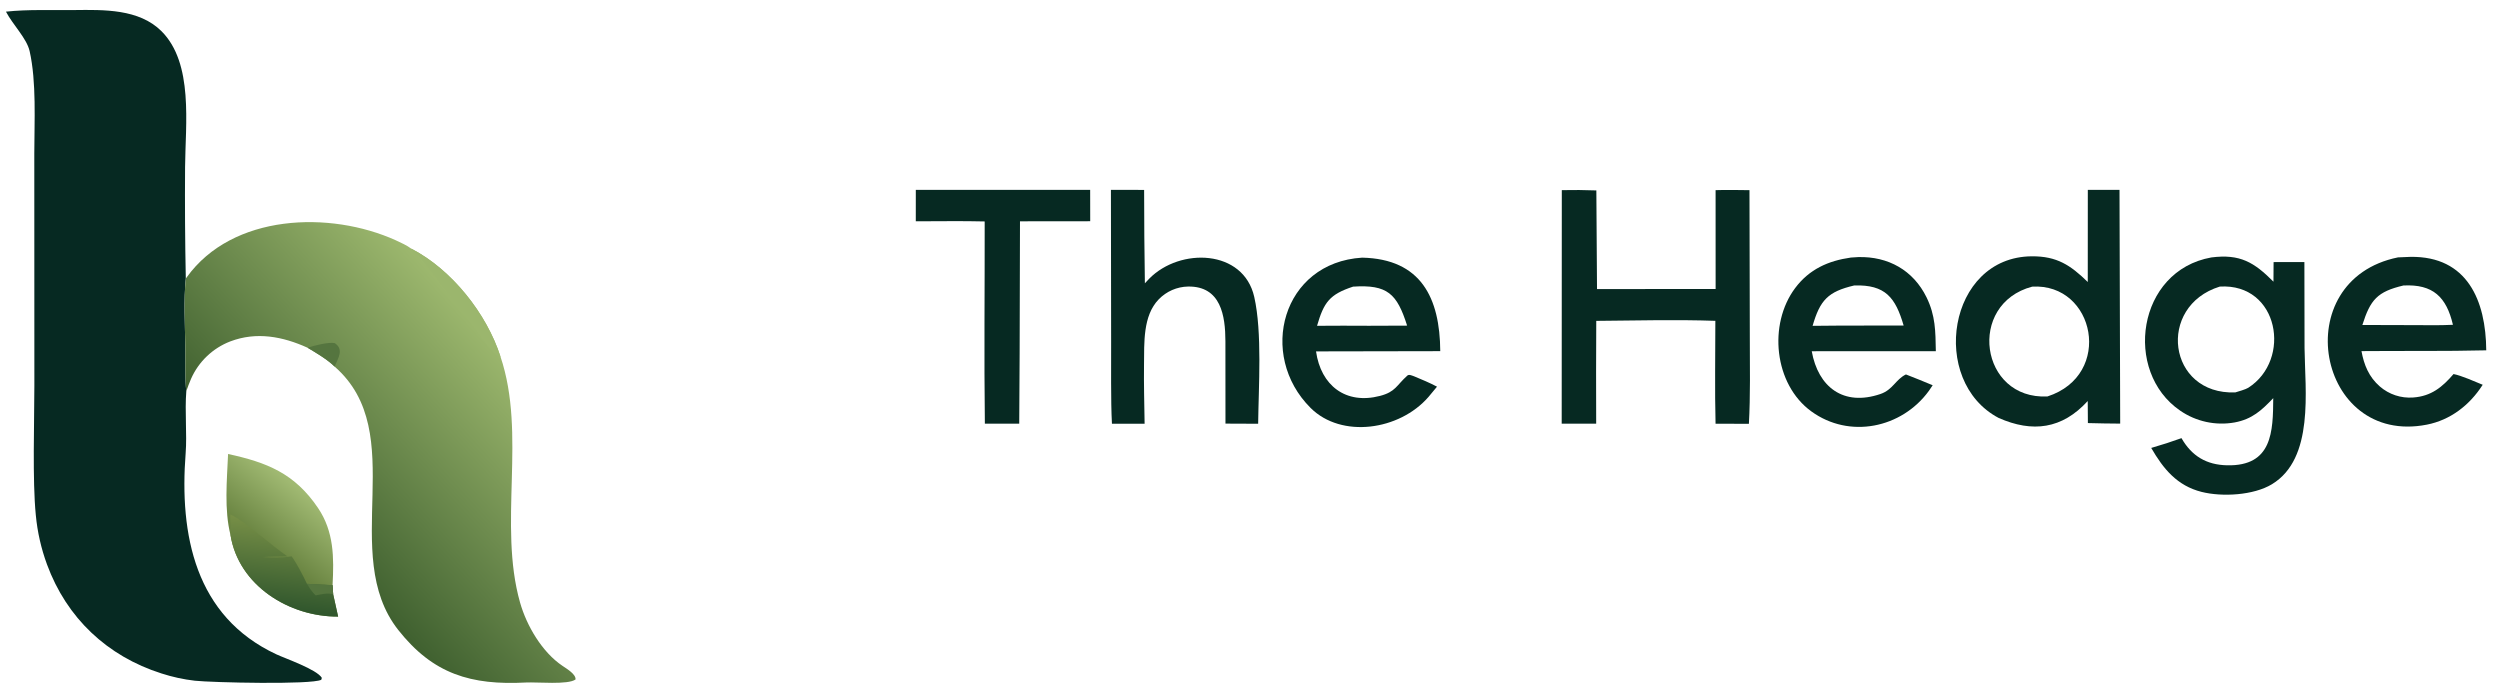
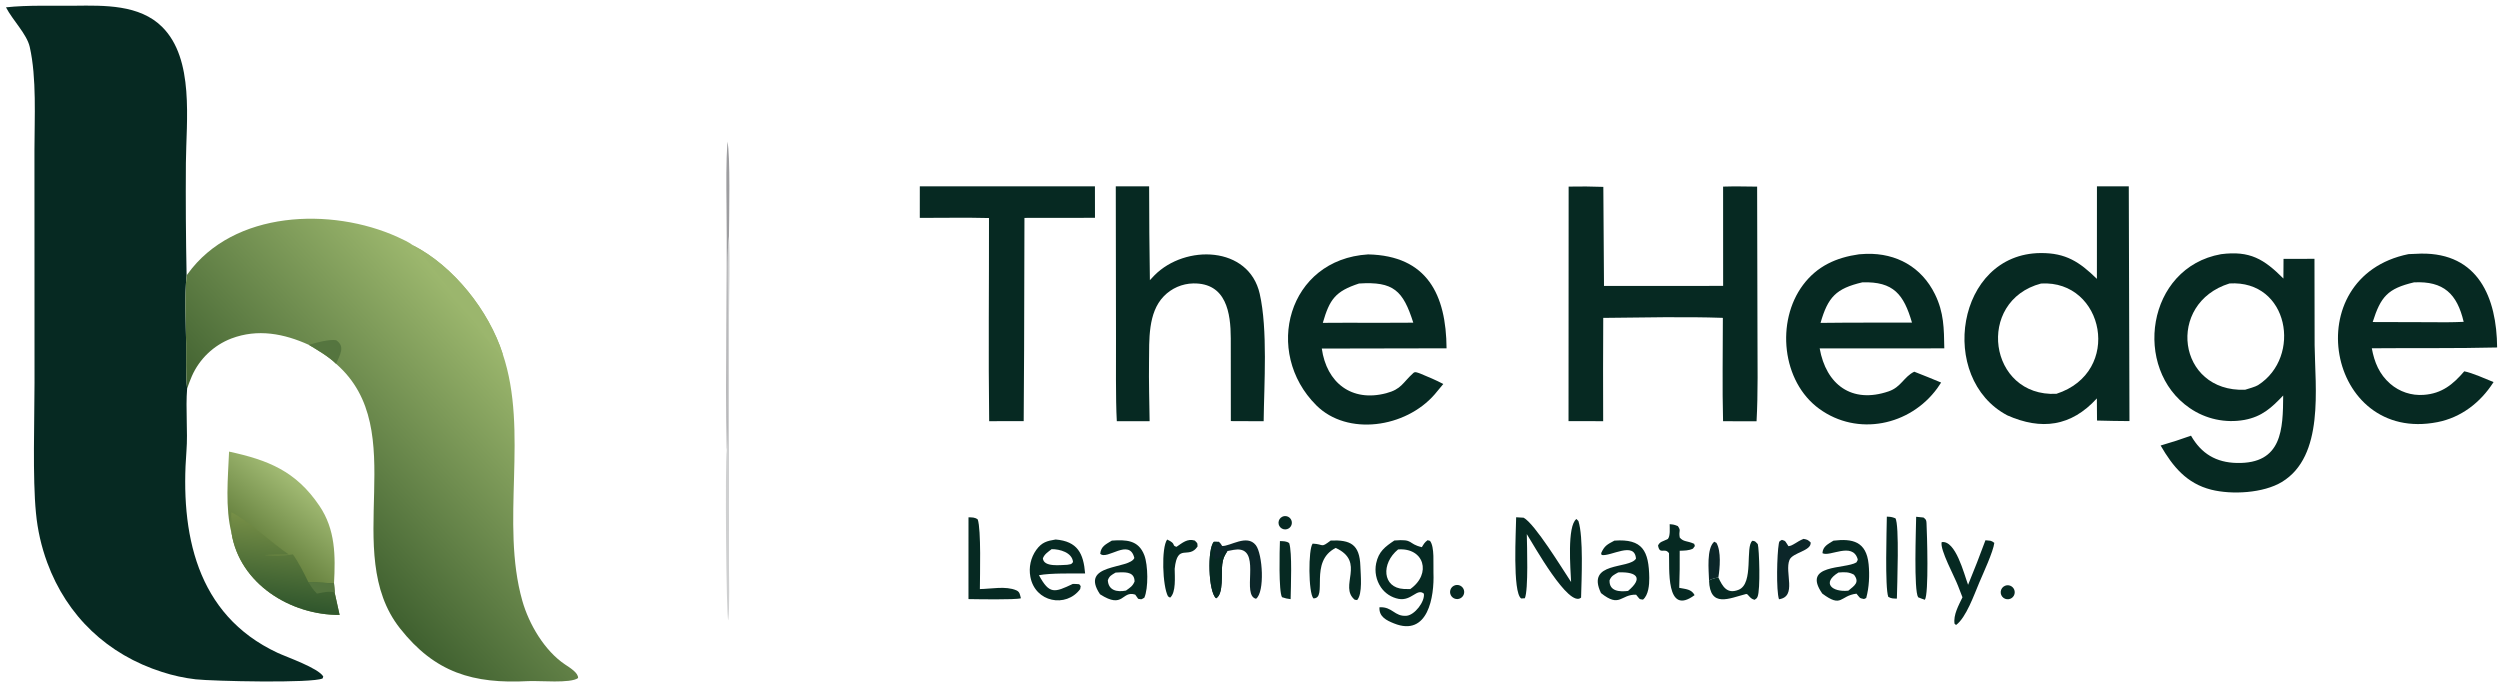
- <svg xmlns="http://www.w3.org/2000/svg" viewBox="34 72 1148 318">
+ <svg xmlns="http://www.w3.org/2000/svg" viewBox="34 74 1143 313">
  <path fill="#062922" transform="scale(0.779948 0.779762)" d="M47.101 99.199C60.025 97.788 74.318 98.427 87.344 98.255C104.629 98.071 125.39 97.506 138.634 110.67C157.646 129.567 152.745 165.641 152.558 190.606C152.4 212.543 152.541 234.48 152.982 256.413C151.684 268.805 152.509 283.591 152.702 296.162C152.798 302.445 152.442 316.855 153.288 322.681C152.317 334.676 153.767 347.97 152.894 359.244C149.18 407.211 158.393 455.298 206.275 477.656C211.769 480.222 230.046 486.51 233.083 491.526L232.746 492.656C226.954 495.655 168.191 494.296 158.303 493.208C151.628 492.434 145.047 490.999 138.655 488.925C106.722 478.764 82.864 456.274 71.265 424.737C67.823 415.373 65.607 405.603 64.675 395.67C62.65 375.26 63.815 340.707 63.827 319.28L63.786 182.819C63.803 164.021 65.137 140.574 61.029 122.423C59.324 114.892 51.056 106.821 47.101 99.199Z" />
  <defs>
    <linearGradient id="gradient_0" gradientUnits="userSpaceOnUse" x1="229.329" y1="408.096" x2="344.848" y2="302.694">
      <stop offset="0" stop-color="#406130" />
      <stop offset="1" stop-color="#9DB86E" />
    </linearGradient>
  </defs>
  <path fill="url(#gradient_0)" transform="scale(0.779948 0.779762)" d="M152.982 256.413C153.171 256.133 153.366 255.856 153.566 255.582C180.447 218.215 237.831 216.285 276.663 233.865C279.617 235.203 283.127 236.837 285.737 238.75C309.552 251.015 330.158 277.044 338.284 302.418C353.656 348.119 336.795 401.239 349.762 447.112C353.673 460.949 362.827 476.447 374.779 484.473C377.563 486.342 382.69 489.41 382.452 492.459C378.066 495.747 359.757 493.919 353.323 494.259C320.921 495.973 298.57 489.327 278.067 463.326C242.727 418.507 285.469 347.357 240.618 308.231C236.303 303.986 229.909 300.249 224.686 297.115C210.025 290.48 194.648 287.522 179.166 293.391C168.847 297.374 160.537 305.302 156.072 315.422C155.067 317.665 154.127 320.352 153.288 322.681C152.442 316.855 152.798 302.445 152.702 296.162C152.509 283.591 151.684 268.805 152.982 256.413Z" />
  <path fill="#9BB66D" transform="scale(0.779948 0.779762)" d="M285.737 238.75C309.552 251.015 330.158 277.044 338.284 302.418L336.95 302.304C329.948 295.791 325.55 288.592 319.7 281.057L291.372 244.618C288.763 241.204 287.882 242.441 285.737 238.75Z" />
  <path fill="#55753F" transform="scale(0.779948 0.779762)" d="M224.686 297.115C228.339 295.865 237.043 293.637 240.703 294.405C246.182 298.172 242.752 303.003 240.618 308.231C236.303 303.986 229.909 300.249 224.686 297.115Z" />
  <path fill="#062922" transform="scale(0.779948 0.779762)" d="M1345.54 243.94C1362.48 241.771 1370.72 246.798 1382.11 258.218L1382.18 246.687L1400.32 246.655L1400.41 297.299C1400.69 322.358 1406.22 362.364 1381.2 377.506C1370.39 384.049 1351.92 385.069 1339.8 382.015C1325.39 378.384 1317.27 368.465 1310.14 356.122L1319.33 353.309L1327.95 350.355C1334.03 360.976 1342.72 366.067 1354.74 366.348C1381.5 366.974 1381.85 346.464 1381.98 326.802C1375.11 334.02 1369.54 339.176 1359.3 341.102C1348.09 343.12 1336.53 340.617 1327.16 334.14C1293.55 311.153 1301.76 251.767 1345.54 243.94ZM1359.63 323.431C1361.5 322.86 1365.77 321.657 1367.25 320.712C1393.1 304.234 1385.31 258.981 1350.51 261.101C1313.17 272.681 1319.79 324.928 1359.63 323.431Z" />
  <path fill="#062922" transform="scale(0.779948 0.779762)" d="M1272.81 204.159L1291.47 204.14L1291.87 341.804C1285.63 341.823 1279.12 341.602 1272.85 341.484L1272.76 328.494C1257.69 345.037 1240.2 347.26 1220.29 338.452C1179.29 316.838 1190.27 243.625 1239.81 243.276C1254.58 243.172 1262.57 248.447 1272.78 258.406L1272.81 204.159ZM1249.05 325.806C1288.13 313.15 1277.09 258.952 1240.06 261.137C1201.46 271.357 1209.24 327.797 1249.05 325.806Z" />
  <path fill="#062922" transform="scale(0.779948 0.779762)" d="M1053.66 204.314C1060.24 204.095 1067.02 204.255 1073.61 204.322L1073.81 291.015C1073.83 307.525 1074.18 325.519 1073.27 341.904L1053.64 341.875C1053.13 322.257 1053.52 301.013 1053.52 281.271C1031 280.477 1006.08 281.082 983.403 281.295C983.285 301.481 983.269 321.666 983.358 341.852L963.052 341.817L963.116 204.307C969.896 204.162 976.679 204.217 983.455 204.475L983.847 262.557L1053.68 262.531L1053.66 204.314Z" />
  <path fill="#062922" transform="scale(0.779948 0.779762)" d="M1455.44 243.903C1457.88 243.756 1460.32 243.656 1462.76 243.603C1496.36 243.108 1507.18 269.502 1507.39 298.639C1483.26 299.242 1458.2 298.884 1433.93 299.108C1435.43 307.312 1438.31 314.325 1444.73 319.923C1450.14 324.619 1457.2 326.959 1464.35 326.423C1475.06 325.672 1481.58 320.239 1488.13 312.614C1492.79 313.514 1500.64 317.021 1505.3 318.926L1505.14 319.173C1497.53 331.001 1486.24 339.704 1472.39 342.415C1407.63 355.091 1389.64 257.29 1455.44 243.903ZM1434.45 283.717L1467.19 283.81C1474.36 283.908 1480.59 283.921 1487.78 283.605C1483.94 267.256 1476.07 259.577 1458.64 260.459C1443.25 264.106 1439.18 268.8 1434.45 283.717Z" />
  <path fill="#062922" transform="scale(0.779948 0.779762)" d="M1133.34 244.004C1134.79 243.868 1136.25 243.779 1137.7 243.735C1155.28 243.278 1170.04 251.494 1177.85 267.417C1183.15 278.22 1183.12 287.48 1183.33 299.158L1110.27 299.177C1114.03 320.27 1128.94 331.819 1150.75 324.352C1158.04 321.854 1159.63 315.815 1165.72 312.84C1171 314.895 1176.25 317.015 1181.47 319.202C1180.76 320.329 1180.02 321.432 1179.24 322.508C1163.21 344.532 1132.41 350.889 1110.02 334.594C1088.03 318.627 1084.57 283.28 1100.5 261.985C1108.79 250.902 1119.98 245.895 1133.34 244.004ZM1110.78 284.223C1120.9 284.1 1131.01 284.046 1141.12 284.062L1164.38 284.049C1159.58 267.618 1153.68 259.851 1135.28 260.446C1119.79 264.073 1115.13 269.131 1110.78 284.223Z" />
  <path fill="#062922" transform="scale(0.779948 0.779762)" d="M845.581 244.064C880.244 244.829 891.336 267.723 891.557 299.128L818.415 299.27C821.245 319.328 835.875 330.766 856.116 325.473C865.246 323.086 865.714 319.337 872.172 313.522C873.18 312.613 874.97 313.558 876.178 313.953C880.909 315.93 885.111 317.652 889.644 320.044C888.003 322.09 886.327 324.109 884.618 326.099C867.512 345.823 833.409 350.676 815.233 332.584C783.889 301.388 798.485 246.944 845.581 244.064ZM819.013 284.201C829.196 284.118 839.38 284.112 849.562 284.183L872.047 284.099C866.072 265.272 860.467 259.816 840.243 261.134C826.363 265.687 823.024 270.37 819.013 284.201Z" />
  <path fill="#062922" transform="scale(0.779948 0.779762)" d="M697.656 204.15L717.205 204.171C717.212 222.504 717.359 240.838 717.648 259.169C718.491 258.219 719.363 257.293 720.261 256.394C738.388 238.018 775.672 239.061 782.036 267.176C786.783 288.146 784.602 319.987 784.338 341.881L765.099 341.801L765.063 293.31C765.031 278.409 762.486 260.776 743.076 261.081C736.542 261.208 730.324 263.921 725.787 268.626C716.379 278.348 717.314 294.317 717.141 306.977C716.983 318.515 717.323 330.31 717.49 341.864L698.259 341.881C697.505 328.024 697.856 307.47 697.781 293.306L697.656 204.15Z" />
  <path fill="#062922" transform="scale(0.779948 0.779762)" d="M582.781 204.154L685.435 204.163L685.462 222.617L644.117 222.665L643.914 300.375L643.674 341.834L623.438 341.847C622.925 302.552 623.399 262.148 623.332 222.745C610.192 222.399 595.993 222.663 582.772 222.658L582.781 204.154Z" />
  <defs>
    <linearGradient id="gradient_1" gradientUnits="userSpaceOnUse" x1="221.623" y1="381.666" x2="197.335" y2="412.359">
      <stop offset="0" stop-color="#A0B972" />
      <stop offset="1" stop-color="#698441" />
    </linearGradient>
  </defs>
  <path fill="url(#gradient_1)" transform="scale(0.779948 0.779762)" d="M177.872 359.687C200.608 364.632 216.982 370.99 230.821 391.46C240.271 405.438 240.255 420.728 239.388 436.949L239.742 442.26L242.66 455.441C213.974 455.649 184.145 437.232 179.319 407.514C175.513 392.512 177.219 375.252 177.872 359.687Z" />
  <defs>
    <linearGradient id="gradient_2" gradientUnits="userSpaceOnUse" x1="205.95" y1="449.82" x2="212.409" y2="398.792">
      <stop offset="0" stop-color="#31572D" />
      <stop offset="1" stop-color="#789047" />
    </linearGradient>
  </defs>
  <path fill="url(#gradient_2)" transform="scale(0.779948 0.779762)" d="M179.319 407.514C179.975 403.081 178.74 399.23 179.254 395.254C188.427 399.698 203.508 413.7 212.854 420C208.757 420.023 202.346 419.884 198.492 420.432C204.892 420.793 208.907 420.973 215.281 419.954C218.54 424.479 221.856 431.031 224.326 436.147L239.388 436.949L239.742 442.26L242.66 455.441C213.974 455.649 184.145 437.232 179.319 407.514Z" />
  <path fill="#55753F" transform="scale(0.779948 0.779762)" d="M224.326 436.147L239.388 436.949L239.742 442.26C236.299 441.349 232.907 442.292 229.394 442.944C226.951 440.476 226.127 439.03 224.326 436.147Z" />
+   <path fill="#062922" transform="scale(0.779948 0.779762)" d="M860.968 411.808C872.609 410.821 868.511 413.704 877.066 415.728C878.243 413.824 878.623 412.965 880.443 411.638L881.835 412.026C884.646 415.489 883.678 425.827 883.876 430.695C884.448 444.727 880.708 468.479 860.747 460.433C856.39 458.677 851.849 456.537 852.222 450.953C859.994 450.56 860.938 456.544 868.126 455.942C872.826 455.549 878.97 447.65 878.251 442.973C874.261 439.566 871.047 447.412 863.493 446.05C859.271 445.258 855.535 442.826 853.101 439.287C850.296 435.16 849.28 430.074 850.286 425.188C851.749 418.262 855.529 415.451 860.968 411.808ZM870.254 440.313C883.003 431.301 878.352 415.881 863.137 417.059C853.07 425.302 853.908 439.544 866.446 440.231C867.714 440.294 868.984 440.321 870.254 440.313Z" />
+   <path fill="#062922" transform="scale(0.779948 0.779762)" d="M932.35 398.19C933.772 398.221 935.284 398.352 936.712 398.446C943.282 401.905 959.411 428.406 964.561 436.152C964.231 428.884 962.109 403.194 967.698 399.203L968.849 400.406C971.848 409.717 970.696 434.458 970.415 445.294C963.27 451.693 942.44 414.105 938.591 408.056C938.704 414.775 939.6 440.748 937.449 445.687L935.281 445.798C930.133 442.202 932.286 405.763 932.35 398.19Z" />
+   <path fill="#062922" transform="scale(0.779948 0.779762)" d="M662.403 411.228C675.246 412.307 678.738 419.377 679.678 431.149C672.305 431.181 659.367 430.863 652.619 432.164C658.756 443.528 661.719 442.377 672.477 437.266C673.575 437.218 675.082 437.37 676.207 437.448L677.092 438.521L676.798 440.294C668.511 451.495 650.29 448.067 647.581 433.055C646.551 427.547 647.808 421.857 651.063 417.296C654.334 412.804 657.326 412.073 662.403 411.228ZM669.187 426.065C671.627 425.553 671.404 426.017 672.595 424.441C672.079 418.828 664.831 416.846 660.058 416.89C657.95 418.513 655.865 419.792 654.921 422.264C655.37 427.575 665.133 426.161 669.187 426.065Z" />
+   <path fill="#062922" transform="scale(0.779948 0.779762)" d="M989.956 411.887C1006.49 410.684 1010.18 417.901 1010.38 433.745C1010.43 437.751 1009.93 443.818 1006.7 446.476C1004.2 446.242 1004.82 446.094 1002.66 443.587C993.503 443.309 993.267 451.578 982.089 442.646C973.068 423.903 998.718 428.75 1002.59 422.451C1001.84 412.027 987.771 421.329 982.469 420.314L982.165 419.254C984.121 414.825 985.799 414.112 989.956 411.887ZM997.941 441.381C1006.99 433.778 1003.01 430.269 993.091 430.483C992.79 430.49 992.49 430.502 992.189 430.518C989.594 431.989 988.225 432.466 987.098 435.161C986.866 441.617 992.935 442.004 997.941 441.381Z" />
+   <path fill="#062922" transform="scale(0.779948 0.779762)" d="M695.358 411.871C703.507 411.354 710.93 411.36 714.398 420.481C716.569 426.191 716.851 439.8 714.384 445.371C712.206 446.533 713.165 446.379 710.778 446L709.058 443.548C701.038 440.945 702.423 452.347 688.428 443.344C676.118 425.08 705.619 428.858 708.532 422.079C705.688 410.109 692.448 423.646 688.535 419.581C688.959 415.158 691.932 414.007 695.358 411.871ZM703.629 441.177C706.119 439.358 707.474 438.656 708.665 435.871C708.676 430.706 704.43 430.357 700.216 430.488C699.317 430.519 698.419 430.567 697.522 430.633C695.128 432.086 693.909 432.542 692.997 435.125C693.32 441.165 698.497 442.199 703.629 441.177Z" />
+   <path fill="#062922" transform="scale(0.779948 0.779762)" d="M1118.37 411.907C1129.46 410.59 1137.64 412.299 1138.97 425.732C1139.6 432.079 1139.27 439.36 1137.55 445.539L1136.25 446.133C1133.28 445.495 1134.17 445.694 1131.84 442.99C1121.94 444.197 1123.48 451.615 1111.8 442.934C1099.61 425.47 1125.11 428.738 1131.79 424.668C1132.19 423.914 1132.73 423.321 1132.54 422.696C1129.46 412.447 1116.1 421.648 1111.9 419.245C1112.09 415.221 1115.3 413.828 1118.37 411.907ZM1127.07 441.236C1130.78 438.203 1133.82 436.359 1130.38 431.87C1127.23 430.126 1124.9 430.34 1121.3 430.583C1111.26 436.715 1117.55 442.223 1127.07 441.236Z" />
+   <path fill="#0C2629" transform="scale(0.779948 0.779762)" d="M758.187 412.621C759.068 413.583 759.423 413.881 760.011 415.033C764.809 415.254 774.495 407.958 779.706 414.503C783.775 419.614 785.124 442.113 779.865 445.986C771.385 443.974 782.302 418.872 770.488 417.157C768.284 416.837 765.258 417.572 763.086 417.998C761.164 421.141 760.585 422.075 760.082 425.686C759.384 430.694 761.026 443.098 756.471 445.701C751.879 441.97 751.207 416.619 755.19 412.56L758.187 412.621Z" />
+   <path fill="#062922" transform="scale(0.779948 0.779762)" d="M763.086 417.998C761.164 421.141 760.585 422.075 760.082 425.686C759.384 430.694 761.026 443.098 756.471 445.701C751.879 441.97 751.207 416.619 755.19 412.56L758.187 412.621C756.188 414.932 755.287 413.646 755.009 417.901C754.85 420.341 753.771 421.074 755.919 422.759C760.563 421.45 759.871 418.867 763.086 417.998Z" />
+   <path fill="#062922" transform="scale(0.779948 0.779762)" d="M823.661 411.818C835.102 411.402 840.626 413.941 841.035 426.869C841.194 431.909 842.415 443.095 839.141 446.743L837.712 446.545C828.201 438.65 844.447 424.449 826.586 416.165C810.658 424.185 822.202 445.883 813.503 445.75C810.513 442.577 810.435 416.792 813.068 413.64C820.008 413.965 817.504 416.45 823.661 411.818Z" />
+   <path fill="#062922" transform="scale(0.779948 0.779762)" d="M1207.45 411.673C1210.5 412.049 1210.51 411.582 1212.65 413.202C1212.03 418.379 1206.07 431.17 1203.79 436.572C1200.83 443.569 1196.11 457.054 1190.23 461.345L1189.34 460.636C1188.52 455.47 1191.78 449.715 1193.98 445.117L1191.44 438.564C1189.48 433.228 1180.63 417.163 1181.79 412.763C1189.97 411.512 1194.82 431.232 1197.27 437.791C1200.83 429.151 1204.22 420.444 1207.45 411.673Z" />
+   <path fill="#062922" transform="scale(0.779948 0.779762)" d="M611.317 398.212C613.417 398.3 615.081 398.151 616.733 399.468C618.797 405.403 618.019 432.474 617.986 440.293C624.547 440.209 633.216 438.346 639.356 441.027C641.455 441.943 641.457 443.593 642.046 445.692C638.459 446.682 616.065 446.224 611.306 446.166L611.317 398.212Z" />
+   <path fill="#062922" transform="scale(0.779948 0.779762)" d="M1022.34 402.25C1024.63 402.447 1024.97 402.485 1027.13 403.368C1029.24 406.398 1027.49 405.63 1028.25 410.084C1030.49 412.733 1032.4 411.834 1036.7 413.754L1037.12 415.051L1036 416.572C1033.49 417.796 1031 417.708 1028.22 417.834C1028.3 425.08 1028.21 432.328 1027.95 439.57C1031.76 440.351 1035.09 440.278 1036.95 443.843C1019.79 456.619 1022.35 427.542 1021.95 419.28C1019.46 415.626 1016.55 420.524 1015.52 414.751C1016.66 412.343 1018.23 412.509 1021.3 410.897C1022.77 409.056 1022.34 404.833 1022.34 402.25Z" />
+   <path fill="#062922" transform="scale(0.779948 0.779762)" d="M1050.88 433.476C1053.37 438.819 1055.95 443.429 1062.76 440.705C1071.88 437.06 1066.44 415.258 1070.86 411.954C1072.8 412.265 1072.33 412.307 1073.99 413.926C1074.84 416.676 1075.64 440.955 1073.83 444.854C1073.35 445.883 1073 445.959 1072.12 446.583C1068.99 445.896 1068.42 442.861 1067.1 443.195C1057.37 445.661 1045.89 451.606 1045.42 435.187C1047.77 434.111 1048.33 433.969 1050.88 433.476Z" />
+   <path fill="#062922" transform="scale(0.779948 0.779762)" d="M1166.83 397.903L1171.14 398.344C1172.44 399.391 1172.81 399.646 1172.9 401.55C1173.21 407.922 1174.33 443.265 1171.93 446.567C1170.49 446.111 1169.38 445.66 1167.99 445.097C1165.41 441.156 1166.72 405.535 1166.83 397.903Z" />
+   <path fill="#062922" transform="scale(0.779948 0.779762)" d="M1149.64 397.819C1151.98 397.942 1152.4 397.944 1154.65 398.78C1157.08 402.159 1155.68 438.335 1155.53 445.897C1153.4 445.818 1152.38 445.928 1150.48 444.849C1148.47 439.36 1149.55 405.566 1149.64 397.819Z" />
+   <path fill="#0C2629" transform="scale(0.779948 0.779762)" d="M1100.79 410.86C1103.04 411.259 1103.26 411.401 1104.98 412.917C1105.6 417.939 1094.4 418.817 1092.58 423.195C1089.57 430.475 1097.15 444.749 1086.42 446.263C1084.72 441.22 1085.24 419.799 1086.31 413.713C1086.61 411.978 1086.74 412.292 1088.14 411.438C1090.57 412.069 1090.13 412.457 1091.97 415.136C1094.65 414.908 1096.58 412.594 1100.79 410.86Z" />
+   <path fill="#062922" transform="scale(0.779948 0.779762)" d="M727.768 411.248C733.493 413.885 730.115 414.6 733.24 415.525C736.741 413.193 739.598 410.529 743.97 411.852C745.799 413.815 745.421 412.882 745.594 415.323C740.31 423.226 733.801 412.878 732.185 428.403C732.211 433.083 733.076 442.239 729.494 445.33L728.276 444.559C725.042 438.666 724.259 416.049 727.768 411.248Z" />
+   <path fill="#A0A1A3" fill-opacity="0.498" transform="scale(0.779948 0.779762)" d="M470.909 233.511C471.63 247.483 470.973 265.512 470.947 279.836L470.924 366.678L470.912 425.758C470.921 434.308 471.399 450.532 470.497 458.588C469.285 457.226 468.576 366.652 469.615 358.886C470.396 353.431 470.094 338.021 470.1 332.055L470.141 268.103C470.153 260.135 469.804 240.59 470.909 233.511Z" />
+   <path fill="#062922" transform="scale(0.779948 0.779762)" d="M793.874 412.15C795.871 412.252 797.759 412.12 799.312 413.362C801.128 418.649 800.269 439.28 800.148 446.206C797.89 445.927 797.252 445.76 795.104 445.058C793.072 441.813 793.683 417.373 793.874 412.15Z" />
+   <path fill="#8A8A8D" fill-opacity="0.835" transform="scale(0.779948 0.779762)" d="M469.615 358.886C468.86 311.056 469.957 262.944 469.461 215.087C469.336 203.031 469.196 189.934 469.994 177.962C471.787 184.763 470.983 223.363 470.909 233.511C469.804 240.59 470.153 260.135 470.141 268.103L470.1 332.055C470.094 338.021 470.396 353.431 469.615 358.886Z" />
+   <path fill="#0C2629" transform="scale(0.779948 0.779762)" d="M1045.42 435.187C1045.24 429.291 1043.87 416.408 1048.48 412.512L1049.77 413.221C1052.61 418.15 1051.8 427.968 1050.88 433.476C1048.33 433.969 1047.77 434.111 1045.42 435.187Z" />
+   <path fill="#062922" transform="scale(0.779948 0.779762)" d="M895.818 438.359C897.846 437.284 900.361 438.064 901.425 440.098C902.488 442.133 901.693 444.644 899.653 445.695C897.63 446.739 895.143 445.952 894.088 443.934C893.034 441.916 893.806 439.426 895.818 438.359Z" />
+   <path fill="#062922" transform="scale(0.779948 0.779762)" d="M1218.94 438.36C1221.02 437.507 1223.39 438.483 1224.28 440.55C1225.16 442.617 1224.22 445.01 1222.16 445.921C1220.81 446.522 1219.23 446.347 1218.04 445.463C1216.85 444.578 1216.23 443.122 1216.42 441.651C1216.6 440.18 1217.56 438.923 1218.94 438.36Z" />
+   <path fill="#062922" transform="scale(0.779948 0.779762)" d="M795.279 397.875C797.145 396.988 799.379 397.706 800.38 399.513C801.381 401.321 800.803 403.595 799.061 404.706C797.834 405.489 796.274 405.525 795.011 404.801C793.749 404.077 792.993 402.711 793.049 401.257C793.105 399.803 793.964 398.5 795.279 397.875Z" />
</svg>
